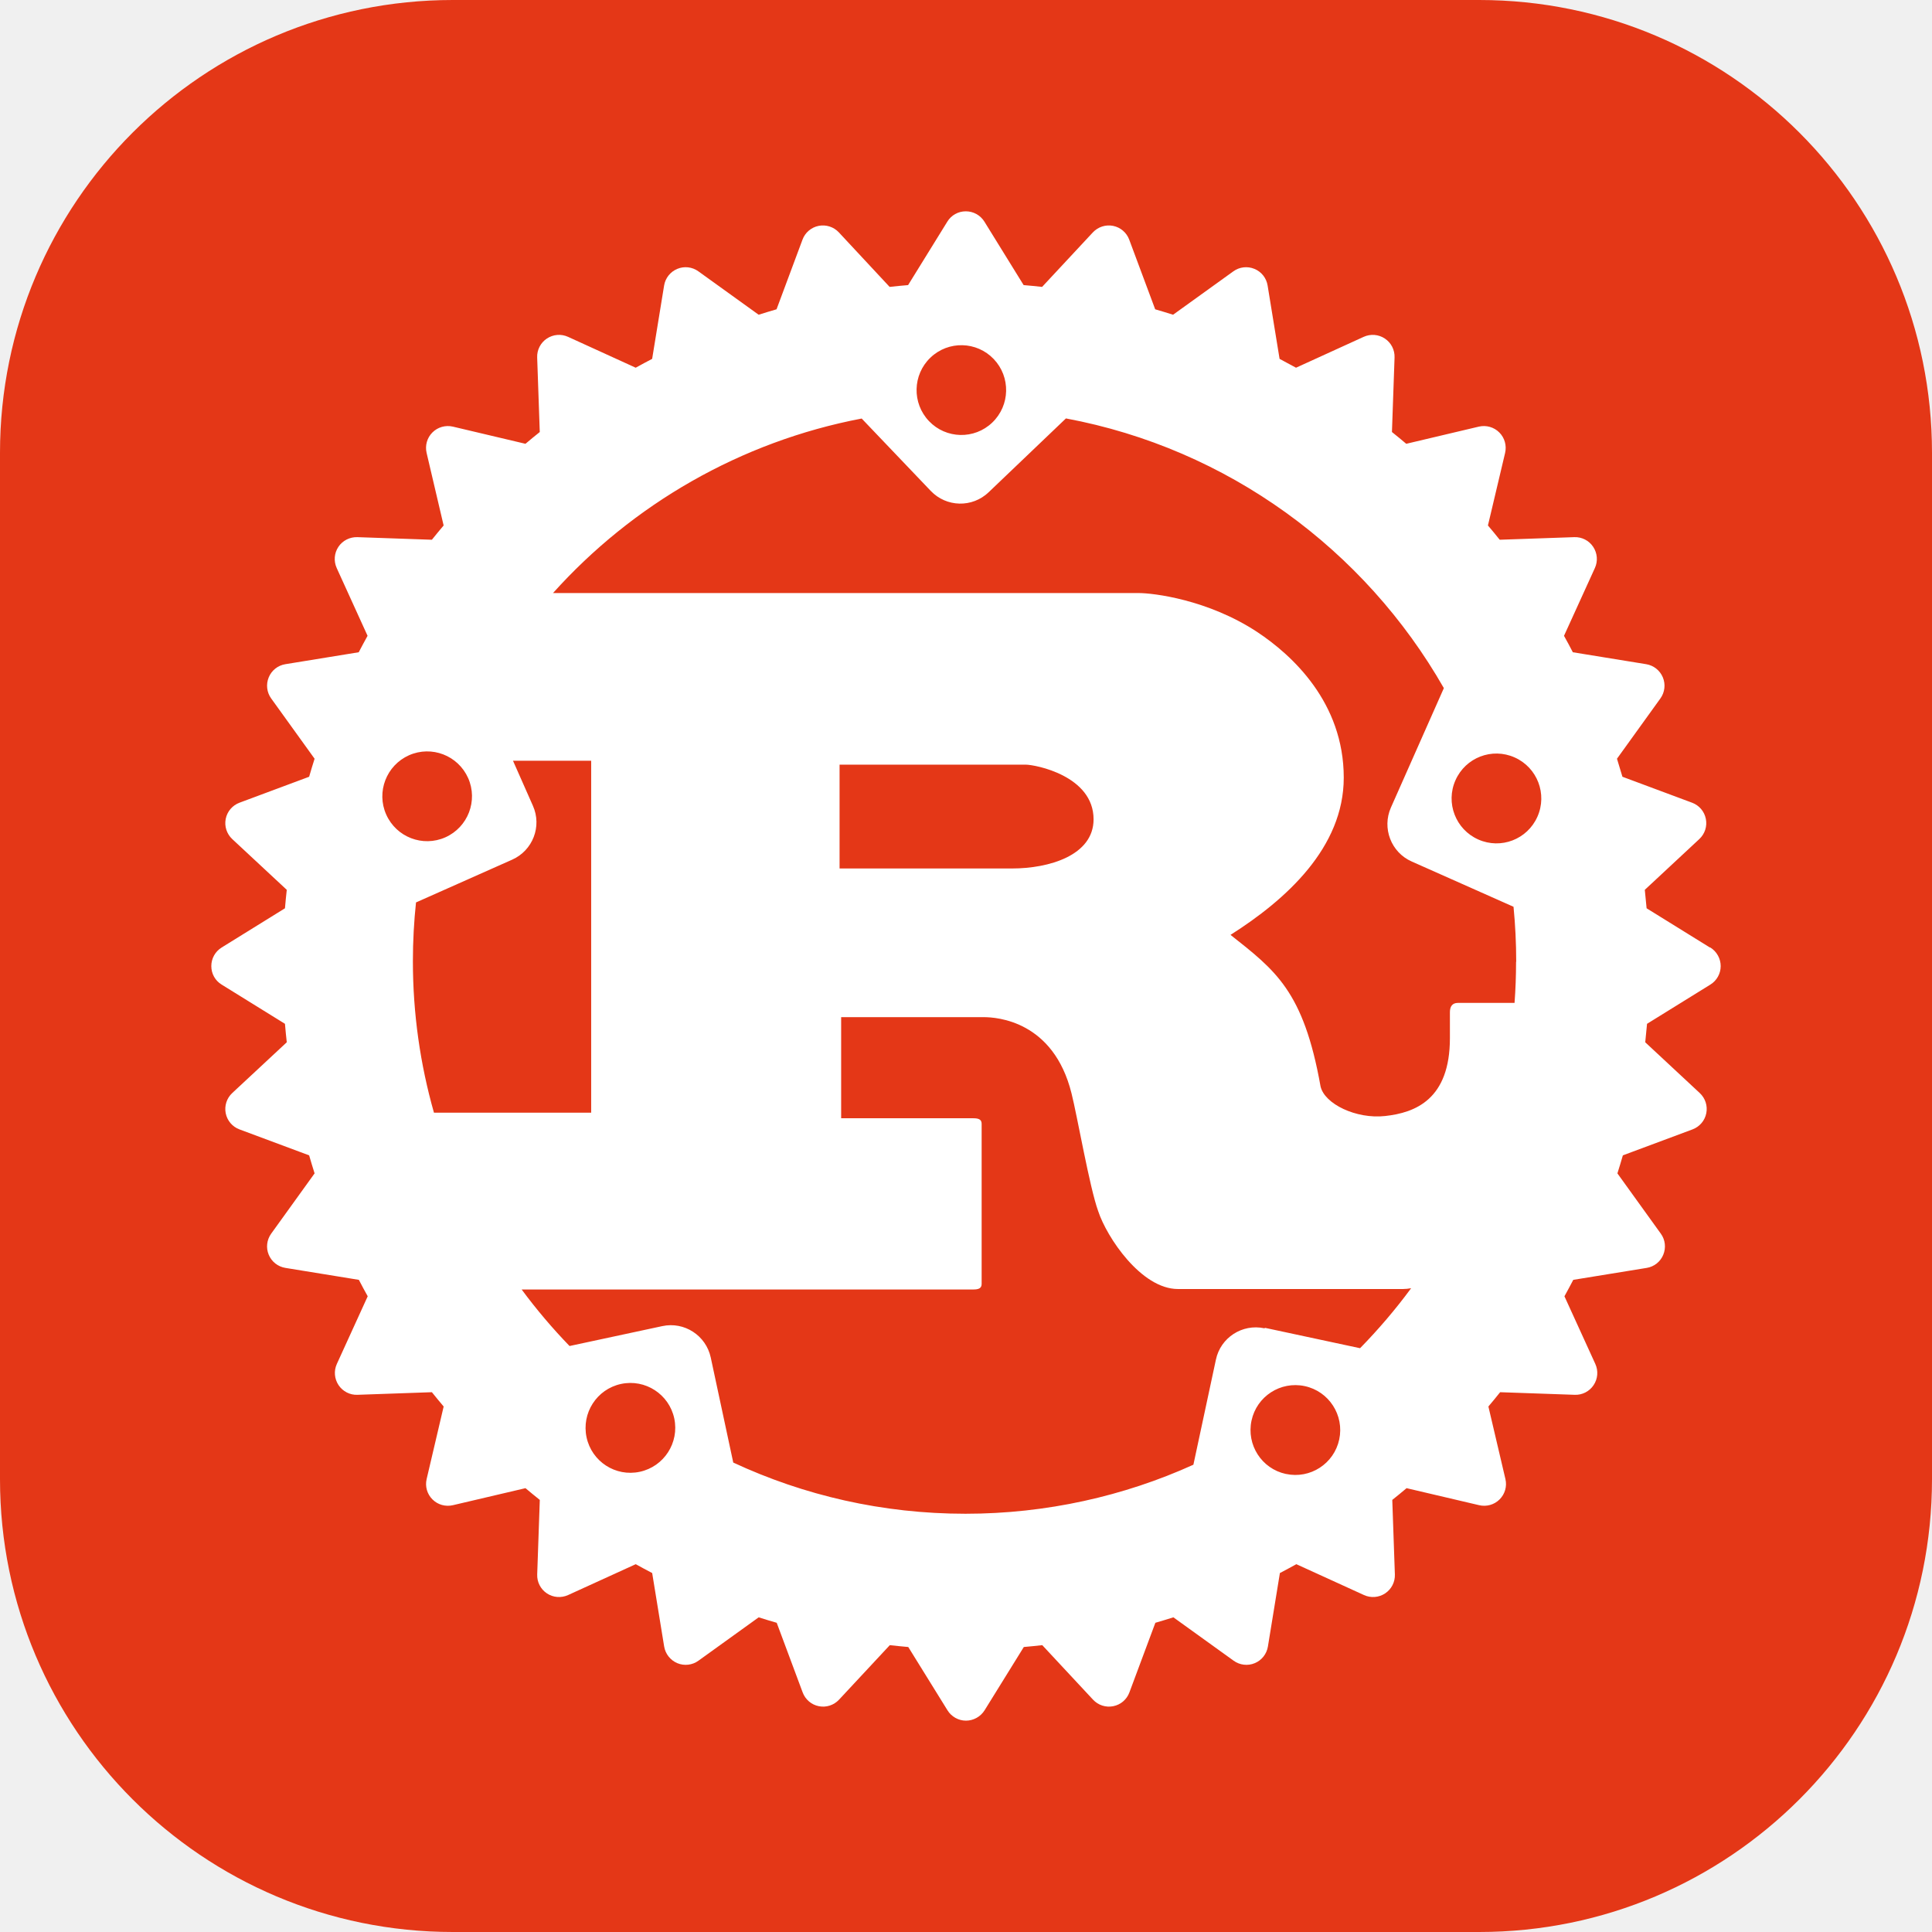
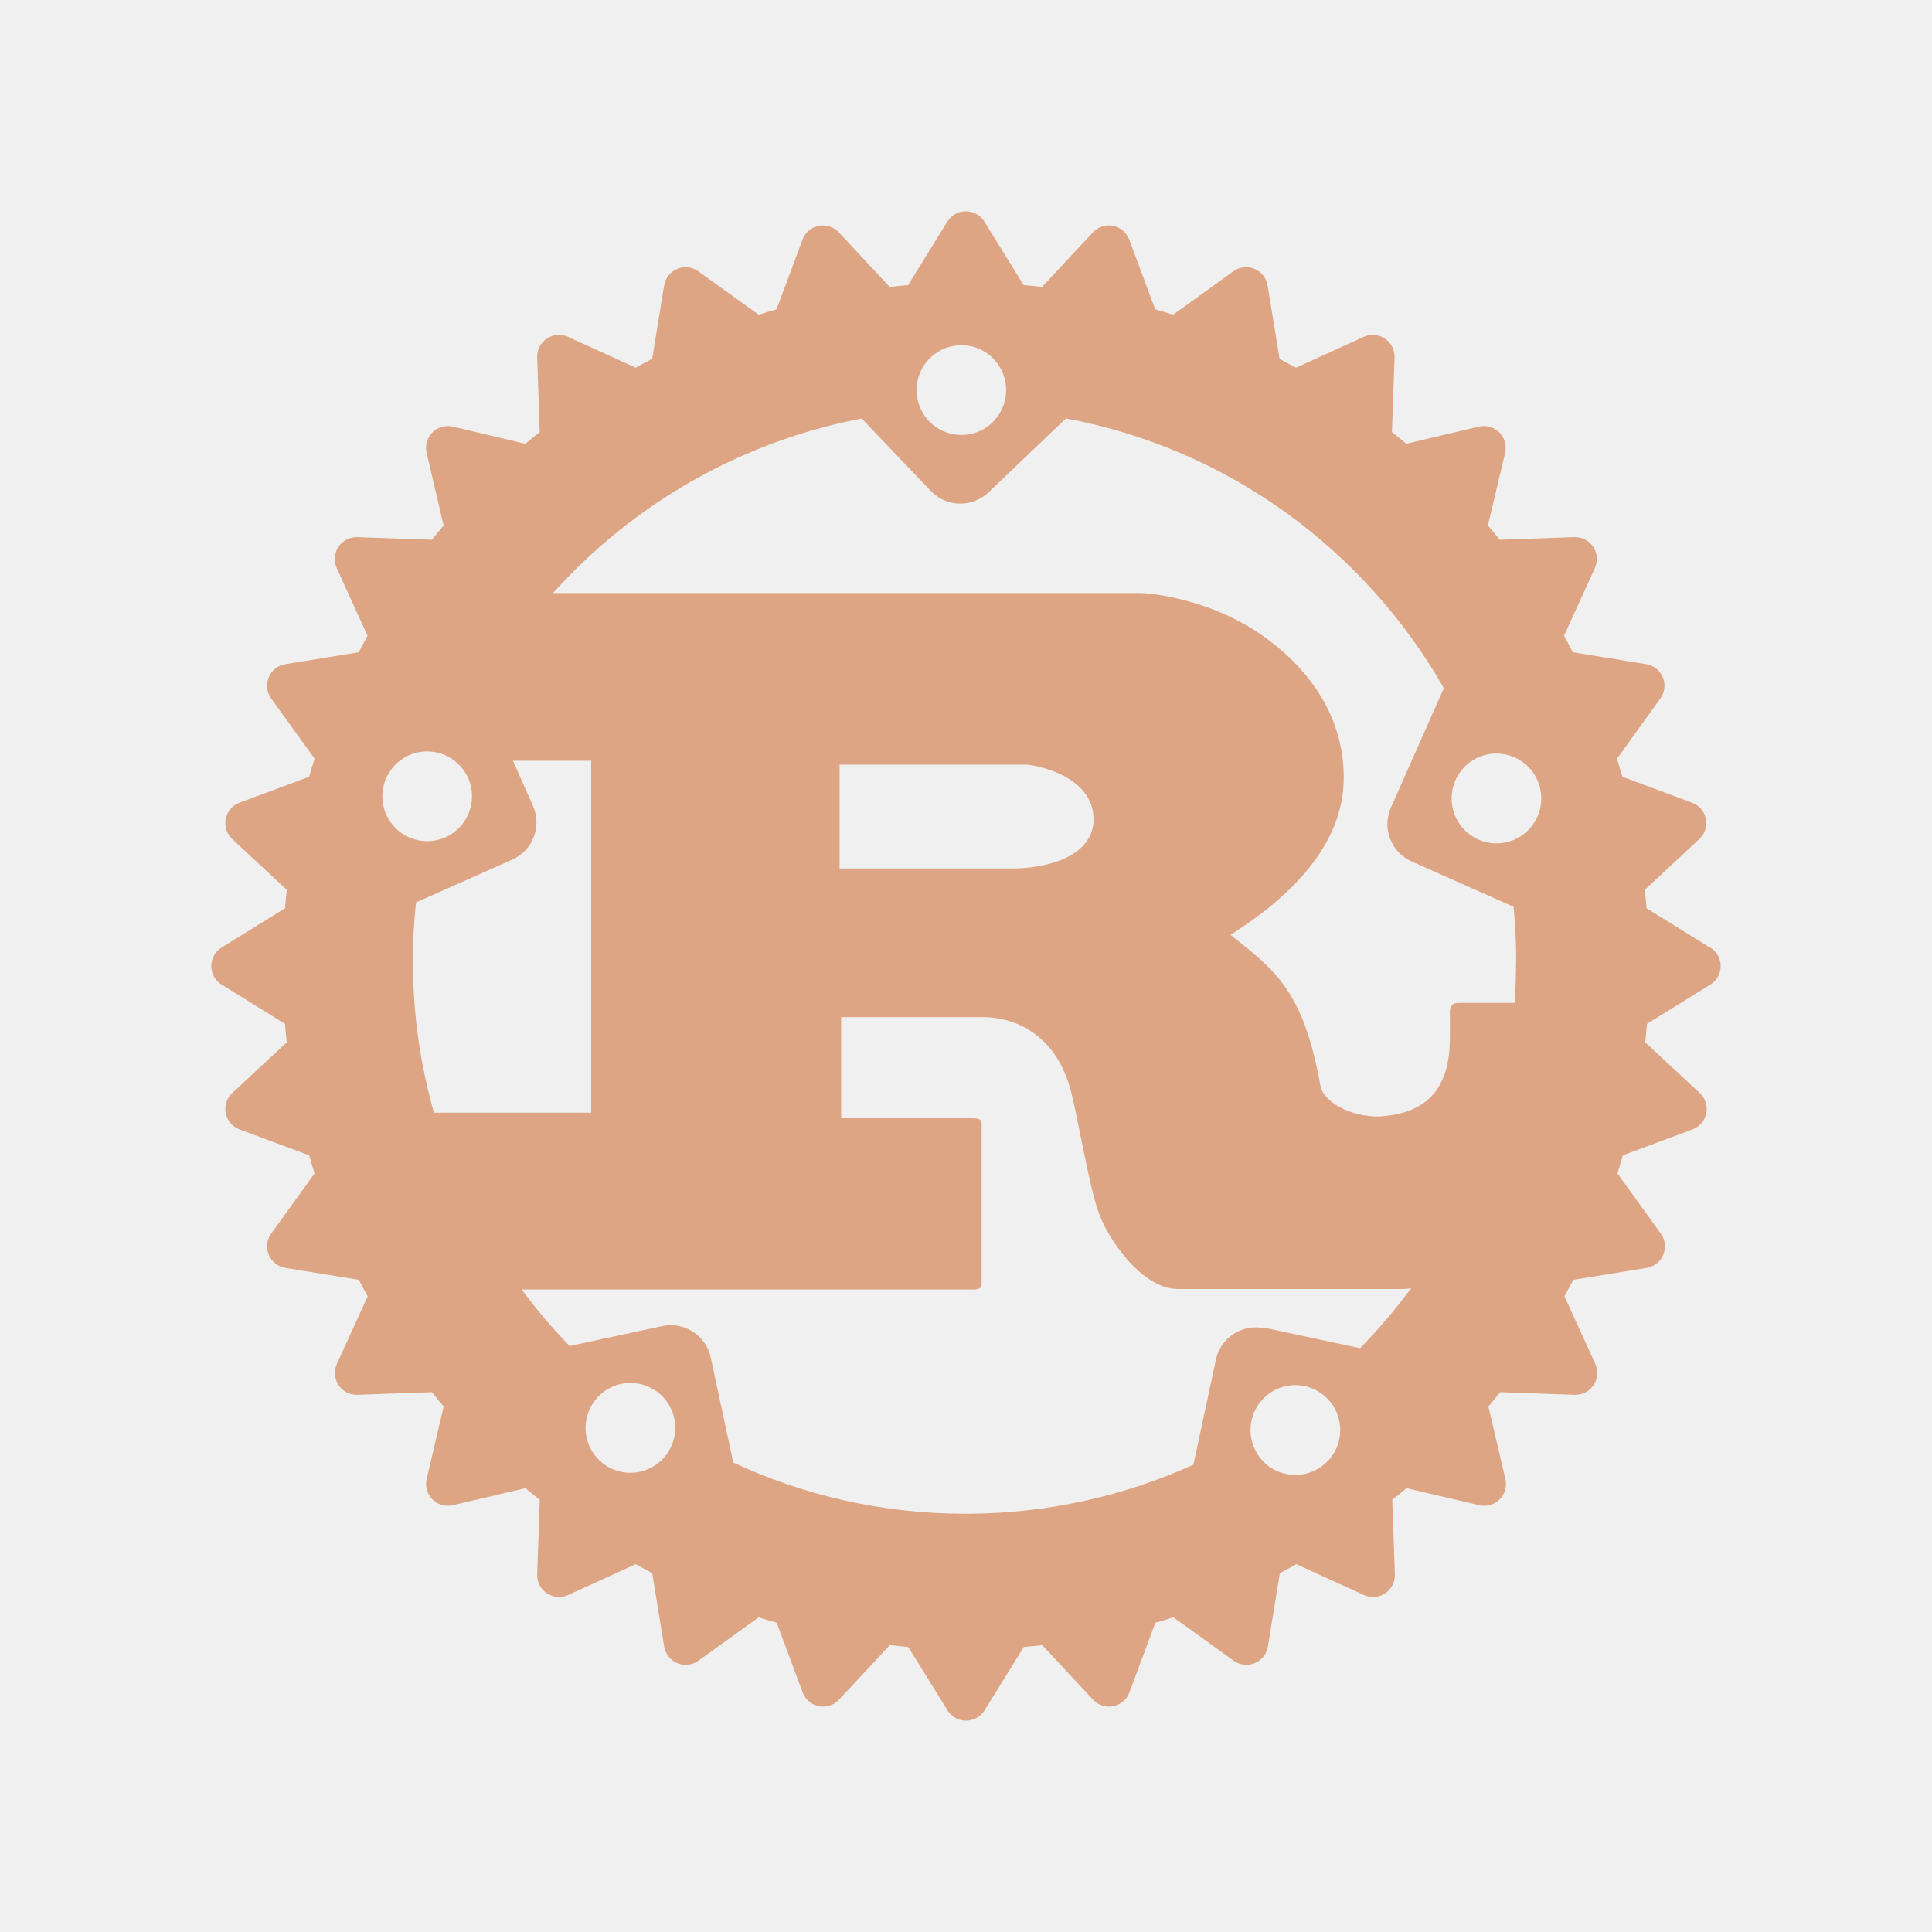
<svg xmlns="http://www.w3.org/2000/svg" width="48" height="48" viewBox="0 0 256 256" fill="none" version="1.1">
  <g transform="translate(0, 0)">
    <svg width="256" height="256" fill="none" viewBox="0 0 256 256">
-       <rect width="256" height="256" fill="#E43717" rx="60" />
-       <path fill="#fff" d="M226.574 125.551L218.184 120.353C218.113 119.535 218.033 118.719 217.945 117.907L225.169 111.18C225.903 110.496 226.232 109.483 226.033 108.504C225.84 107.52 225.15 106.71 224.212 106.364L214.98 102.924C214.749 102.125 214.506 101.332 214.258 100.535L220.011 92.547C220.598 91.734 220.718 90.678 220.336 89.757C219.953 88.834 219.118 88.172 218.138 88.01L208.409 86.427C208.031 85.69 207.637 84.964 207.239 84.249L211.33 75.267C211.748 74.353 211.662 73.298 211.104 72.457C210.548 71.624 209.606 71.137 208.6 71.175L198.719 71.519C198.209 70.881 197.689 70.248 197.159 69.627L199.434 60.014C199.663 59.038 199.375 58.008 198.664 57.301C197.958 56.594 196.934 56.301 195.949 56.531L186.336 58.805C185.713 58.277 185.08 57.755 184.44 57.245L184.786 47.365C184.824 46.365 184.336 45.416 183.503 44.861C182.668 44.303 181.611 44.219 180.693 44.634L171.729 48.724C171.005 48.326 170.279 47.933 169.551 47.552L167.964 37.825C167.804 36.839 167.142 36.002 166.217 35.627C165.294 35.243 164.23 35.367 163.427 35.952L155.438 41.704C154.65 41.454 153.859 41.213 153.068 40.984L149.627 31.753C149.277 30.813 148.467 30.123 147.487 29.928C146.504 29.735 145.499 30.062 144.811 30.792L138.083 38.016C137.271 37.926 136.453 37.844 135.637 37.777L130.438 29.368C129.912 28.518 128.981 28 127.972 28C126.963 28 126.042 28.518 125.526 29.368L120.327 37.777C119.509 37.844 118.691 37.926 117.881 38.016L111.153 30.792C110.471 30.062 109.458 29.735 108.477 29.928C107.493 30.125 106.682 30.813 106.336 31.753L102.896 40.984C102.097 41.213 101.306 41.456 100.526 41.704L92.537 35.952C91.725 35.365 90.666 35.241 89.746 35.627C88.823 36.009 88.16 36.846 87.999 37.825L86.413 47.552C85.679 47.933 84.953 48.324 84.234 48.724L75.27 44.634C74.359 44.217 73.302 44.303 72.461 44.861C71.627 45.416 71.14 46.365 71.178 47.365L71.522 57.245C70.884 57.755 70.251 58.277 69.626 58.805L60.012 56.531C59.036 56.303 58.005 56.594 57.298 57.301C56.587 58.01 56.299 59.032 56.528 60.014L58.783 69.627C58.258 70.25 57.738 70.881 57.227 71.519L47.346 71.175C46.35 71.147 45.397 71.624 44.842 72.457C44.284 73.287 44.2 74.349 44.615 75.267L48.705 84.249C48.307 84.969 47.914 85.695 47.533 86.427L37.805 88.01C36.817 88.17 35.983 88.832 35.607 89.757C35.225 90.683 35.349 91.744 35.932 92.547L41.685 100.535C41.434 101.324 41.192 102.117 40.962 102.924L31.731 106.364C30.794 106.714 30.104 107.524 29.909 108.504C29.714 109.487 30.041 110.492 30.773 111.18L37.998 117.907C37.908 118.719 37.828 119.537 37.759 120.353L29.369 125.551C28.518 126.077 28 127.005 28 128.016C28 129.027 28.518 129.947 29.369 130.463L37.759 135.661C37.828 136.479 37.908 137.295 37.998 138.107L30.773 144.834C30.041 145.516 29.714 146.529 29.909 147.509C30.104 148.494 30.794 149.302 31.731 149.65L40.962 153.09C41.192 153.889 41.434 154.682 41.685 155.479L35.932 163.467C35.347 164.281 35.223 165.338 35.607 166.257C35.991 167.184 36.826 167.845 37.824 168.004L47.553 169.586C47.933 170.324 48.323 171.05 48.724 171.765L44.634 180.728C44.217 181.639 44.303 182.696 44.861 183.537C45.42 184.372 46.37 184.86 47.365 184.819L57.227 184.474C57.742 185.116 58.26 185.744 58.787 186.369L56.532 195.982C56.303 196.957 56.591 197.97 57.302 198.677C58.007 199.39 59.034 199.674 60.016 199.445L69.63 197.19C70.255 197.721 70.888 198.237 71.526 198.746L71.182 208.626C71.144 209.625 71.631 210.575 72.464 211.129C73.294 211.685 74.357 211.77 75.274 211.353L84.238 207.263C84.96 207.665 85.687 208.054 86.417 208.435L88.003 218.162C88.164 219.152 88.825 219.989 89.75 220.379C90.673 220.763 91.738 220.639 92.541 220.056L100.53 214.304C101.319 214.554 102.112 214.799 102.919 215.028L106.359 224.258C106.709 225.195 107.519 225.889 108.5 226.08C109.482 226.278 110.488 225.95 111.176 225.216L117.904 217.992C118.716 218.086 119.534 218.164 120.35 218.237L125.549 226.626C126.072 227.473 127.003 227.995 127.995 227.995C128.987 227.995 129.926 227.475 130.461 226.626L135.66 218.237C136.478 218.164 137.294 218.086 138.106 217.992L144.834 225.216C145.516 225.95 146.529 226.278 147.51 226.08C148.494 225.887 149.304 225.195 149.65 224.258L153.091 215.028C153.889 214.799 154.683 214.554 155.48 214.304L163.469 220.056C164.281 220.639 165.34 220.763 166.259 220.379C167.184 219.999 167.846 219.16 168.006 218.162L169.593 208.435C170.327 208.054 171.053 207.659 171.772 207.263L180.736 211.353C181.647 211.77 182.704 211.685 183.545 211.129C184.378 210.571 184.864 209.625 184.828 208.626L184.484 198.746C185.122 198.235 185.755 197.721 186.378 197.19L195.991 199.445C196.968 199.674 197.998 199.39 198.706 198.677C199.417 197.968 199.705 196.949 199.476 195.982L197.22 186.369C197.748 185.744 198.268 185.116 198.776 184.474L208.658 184.819C209.653 184.86 210.607 184.372 211.161 183.537C211.72 182.704 211.806 181.643 211.387 180.728L207.297 171.765C207.696 171.041 208.088 170.314 208.467 169.586L218.195 168.004C219.185 167.845 220.018 167.184 220.393 166.257C220.775 165.334 220.655 164.27 220.068 163.467L214.315 155.479C214.564 154.689 214.806 153.896 215.038 153.09L224.269 149.65C225.208 149.298 225.899 148.49 226.091 147.509C226.289 146.527 225.961 145.522 225.227 144.834L218.002 138.107C218.09 137.295 218.17 136.477 218.241 135.661L226.632 130.463C227.482 129.939 228 129.008 228 128.016C228 127.025 227.484 126.086 226.633 125.551H226.574ZM170.382 195.306C167.171 194.614 165.145 191.445 165.833 188.235C166.519 185.024 169.675 182.979 172.886 183.667C176.097 184.353 178.142 187.527 177.454 190.738C176.766 193.949 173.612 195.994 170.401 195.306H170.382ZM167.534 176.004C164.61 175.377 161.724 177.238 161.112 180.17L158.131 194.082C148.937 198.249 138.635 200.58 127.932 200.58C116.923 200.58 106.526 198.153 97.16 193.796L94.179 179.883C93.552 176.959 90.681 175.086 87.757 175.717L75.467 178.354C73.193 176.004 71.071 173.5 69.121 170.863H128.945C129.622 170.863 130.073 170.741 130.073 170.125V148.912C130.073 148.297 129.622 148.175 128.945 148.175H111.457V134.778H130.359C132.085 134.778 139.591 135.271 141.98 144.868C142.731 147.811 144.388 157.405 145.516 160.482C146.64 163.922 151.212 170.802 156.086 170.802H185.902C186.24 170.802 186.601 170.763 186.982 170.695C184.917 173.504 182.643 176.16 180.216 178.645L167.639 175.95L167.534 176.004ZM84.775 195.019C81.564 195.711 78.41 193.666 77.722 190.451C77.036 187.241 79.076 184.068 82.29 183.38C85.501 182.694 88.655 184.739 89.343 187.948C90.029 191.159 87.988 194.331 84.775 195.019ZM62.031 103.096C63.361 106.096 62.008 109.613 59.011 110.95C56.01 112.282 52.512 110.928 51.175 107.931C49.837 104.934 51.197 101.414 54.194 100.076C57.195 98.746 60.693 100.099 62.031 103.096ZM55.054 119.608L67.86 113.913C70.593 112.699 71.836 109.498 70.612 106.765L67.975 100.803H78.334V147.433H57.501C55.687 141.05 54.71 134.323 54.71 127.367C54.71 124.71 54.854 122.092 55.129 119.512L55.054 119.608ZM111.247 115.078V101.319H135.902C137.177 101.319 144.904 102.792 144.904 108.562C144.904 113.358 138.979 115.078 134.106 115.078H111.17H111.247ZM200.886 127.462C200.886 129.289 200.819 131.093 200.686 132.89H193.174C192.423 132.89 192.121 133.383 192.121 134.118V137.558C192.121 145.661 187.553 147.439 183.539 147.878C179.717 148.308 175.493 146.281 174.977 143.941C172.721 131.271 168.975 128.576 163.05 123.875C170.409 119.212 178.054 112.313 178.054 103.044C178.054 93.088 171.231 86.819 166.586 83.742C160.05 79.442 152.825 78.582 150.875 78.582H73.277C83.808 66.849 98.124 58.516 114.178 55.458L123.334 65.052C125.398 67.212 128.819 67.307 130.998 65.228L141.242 55.443C162.649 59.437 180.806 72.777 191.318 91.18L184.304 107.004C183.094 109.737 184.329 112.948 187.056 114.152L200.55 120.152C200.783 122.541 200.905 124.968 200.905 127.414L200.886 127.462ZM123.288 47.388C125.658 45.114 129.423 45.209 131.678 47.581C133.934 49.951 133.857 53.715 131.481 55.99C129.111 58.264 125.346 58.168 123.091 55.795C120.836 53.425 120.912 49.66 123.288 47.386V47.388ZM192.859 103.383C194.187 100.382 197.694 99.025 200.695 100.363C203.696 101.693 205.053 105.217 203.715 108.218C202.387 111.218 198.879 112.575 195.879 111.237C192.878 109.907 191.521 106.383 192.859 103.383Z" />
+       <path fill="#DEA584" d="M226.574 125.551L218.184 120.353C218.113 119.535 218.033 118.719 217.945 117.907L225.169 111.18C225.903 110.496 226.232 109.483 226.033 108.504C225.84 107.52 225.15 106.71 224.212 106.364L214.98 102.924C214.749 102.125 214.506 101.332 214.258 100.535L220.011 92.547C220.598 91.734 220.718 90.678 220.336 89.757C219.953 88.834 219.118 88.172 218.138 88.01L208.409 86.427C208.031 85.69 207.637 84.964 207.239 84.249L211.33 75.267C211.748 74.353 211.662 73.298 211.104 72.457C210.548 71.624 209.606 71.137 208.6 71.175L198.719 71.519C198.209 70.881 197.689 70.248 197.159 69.627L199.434 60.014C199.663 59.038 199.375 58.008 198.664 57.301C197.958 56.594 196.934 56.301 195.949 56.531L186.336 58.805C185.713 58.277 185.08 57.755 184.44 57.245L184.786 47.365C184.824 46.365 184.336 45.416 183.503 44.861C182.668 44.303 181.611 44.219 180.693 44.634L171.729 48.724C171.005 48.326 170.279 47.933 169.551 47.552L167.964 37.825C167.804 36.839 167.142 36.002 166.217 35.627C165.294 35.243 164.23 35.367 163.427 35.952L155.438 41.704C154.65 41.454 153.859 41.213 153.068 40.984L149.627 31.753C149.277 30.813 148.467 30.123 147.487 29.928C146.504 29.735 145.499 30.062 144.811 30.792L138.083 38.016C137.271 37.926 136.453 37.844 135.637 37.777L130.438 29.368C129.912 28.518 128.981 28 127.972 28C126.963 28 126.042 28.518 125.526 29.368L120.327 37.777C119.509 37.844 118.691 37.926 117.881 38.016L111.153 30.792C110.471 30.062 109.458 29.735 108.477 29.928C107.493 30.125 106.682 30.813 106.336 31.753L102.896 40.984C102.097 41.213 101.306 41.456 100.526 41.704L92.537 35.952C91.725 35.365 90.666 35.241 89.746 35.627C88.823 36.009 88.16 36.846 87.999 37.825L86.413 47.552C85.679 47.933 84.953 48.324 84.234 48.724L75.27 44.634C74.359 44.217 73.302 44.303 72.461 44.861C71.627 45.416 71.14 46.365 71.178 47.365L71.522 57.245C70.884 57.755 70.251 58.277 69.626 58.805L60.012 56.531C59.036 56.303 58.005 56.594 57.298 57.301C56.587 58.01 56.299 59.032 56.528 60.014L58.783 69.627C58.258 70.25 57.738 70.881 57.227 71.519L47.346 71.175C46.35 71.147 45.397 71.624 44.842 72.457C44.284 73.287 44.2 74.349 44.615 75.267L48.705 84.249C48.307 84.969 47.914 85.695 47.533 86.427L37.805 88.01C36.817 88.17 35.983 88.832 35.607 89.757C35.225 90.683 35.349 91.744 35.932 92.547L41.685 100.535C41.434 101.324 41.192 102.117 40.962 102.924L31.731 106.364C30.794 106.714 30.104 107.524 29.909 108.504C29.714 109.487 30.041 110.492 30.773 111.18L37.998 117.907C37.908 118.719 37.828 119.537 37.759 120.353L29.369 125.551C28.518 126.077 28 127.005 28 128.016C28 129.027 28.518 129.947 29.369 130.463L37.759 135.661C37.828 136.479 37.908 137.295 37.998 138.107L30.773 144.834C30.041 145.516 29.714 146.529 29.909 147.509C30.104 148.494 30.794 149.302 31.731 149.65L40.962 153.09C41.192 153.889 41.434 154.682 41.685 155.479L35.932 163.467C35.347 164.281 35.223 165.338 35.607 166.257C35.991 167.184 36.826 167.845 37.824 168.004L47.553 169.586C47.933 170.324 48.323 171.05 48.724 171.765L44.634 180.728C44.217 181.639 44.303 182.696 44.861 183.537C45.42 184.372 46.37 184.86 47.365 184.819L57.227 184.474C57.742 185.116 58.26 185.744 58.787 186.369L56.532 195.982C56.303 196.957 56.591 197.97 57.302 198.677C58.007 199.39 59.034 199.674 60.016 199.445L69.63 197.19C70.255 197.721 70.888 198.237 71.526 198.746L71.182 208.626C71.144 209.625 71.631 210.575 72.464 211.129C73.294 211.685 74.357 211.77 75.274 211.353L84.238 207.263C84.96 207.665 85.687 208.054 86.417 208.435L88.003 218.162C88.164 219.152 88.825 219.989 89.75 220.379C90.673 220.763 91.738 220.639 92.541 220.056L100.53 214.304C101.319 214.554 102.112 214.799 102.919 215.028L106.359 224.258C106.709 225.195 107.519 225.889 108.5 226.08C109.482 226.278 110.488 225.95 111.176 225.216L117.904 217.992C118.716 218.086 119.534 218.164 120.35 218.237L125.549 226.626C126.072 227.473 127.003 227.995 127.995 227.995C128.987 227.995 129.926 227.475 130.461 226.626L135.66 218.237C136.478 218.164 137.294 218.086 138.106 217.992L144.834 225.216C145.516 225.95 146.529 226.278 147.51 226.08C148.494 225.887 149.304 225.195 149.65 224.258L153.091 215.028C153.889 214.799 154.683 214.554 155.48 214.304L163.469 220.056C164.281 220.639 165.34 220.763 166.259 220.379C167.184 219.999 167.846 219.16 168.006 218.162L169.593 208.435C170.327 208.054 171.053 207.659 171.772 207.263L180.736 211.353C181.647 211.77 182.704 211.685 183.545 211.129C184.378 210.571 184.864 209.625 184.828 208.626L184.484 198.746C185.122 198.235 185.755 197.721 186.378 197.19L195.991 199.445C196.968 199.674 197.998 199.39 198.706 198.677C199.417 197.968 199.705 196.949 199.476 195.982L197.22 186.369C197.748 185.744 198.268 185.116 198.776 184.474L208.658 184.819C209.653 184.86 210.607 184.372 211.161 183.537C211.72 182.704 211.806 181.643 211.387 180.728L207.297 171.765C207.696 171.041 208.088 170.314 208.467 169.586L218.195 168.004C219.185 167.845 220.018 167.184 220.393 166.257C220.775 165.334 220.655 164.27 220.068 163.467L214.315 155.479C214.564 154.689 214.806 153.896 215.038 153.09L224.269 149.65C225.208 149.298 225.899 148.49 226.091 147.509C226.289 146.527 225.961 145.522 225.227 144.834L218.002 138.107C218.09 137.295 218.17 136.477 218.241 135.661L226.632 130.463C227.482 129.939 228 129.008 228 128.016C228 127.025 227.484 126.086 226.633 125.551H226.574ZM170.382 195.306C167.171 194.614 165.145 191.445 165.833 188.235C166.519 185.024 169.675 182.979 172.886 183.667C176.097 184.353 178.142 187.527 177.454 190.738C176.766 193.949 173.612 195.994 170.401 195.306H170.382ZM167.534 176.004C164.61 175.377 161.724 177.238 161.112 180.17L158.131 194.082C148.937 198.249 138.635 200.58 127.932 200.58C116.923 200.58 106.526 198.153 97.16 193.796L94.179 179.883C93.552 176.959 90.681 175.086 87.757 175.717L75.467 178.354C73.193 176.004 71.071 173.5 69.121 170.863H128.945C129.622 170.863 130.073 170.741 130.073 170.125V148.912C130.073 148.297 129.622 148.175 128.945 148.175H111.457V134.778H130.359C132.085 134.778 139.591 135.271 141.98 144.868C142.731 147.811 144.388 157.405 145.516 160.482C146.64 163.922 151.212 170.802 156.086 170.802H185.902C186.24 170.802 186.601 170.763 186.982 170.695C184.917 173.504 182.643 176.16 180.216 178.645L167.639 175.95L167.534 176.004ZM84.775 195.019C81.564 195.711 78.41 193.666 77.722 190.451C77.036 187.241 79.076 184.068 82.29 183.38C85.501 182.694 88.655 184.739 89.343 187.948C90.029 191.159 87.988 194.331 84.775 195.019ZM62.031 103.096C63.361 106.096 62.008 109.613 59.011 110.95C56.01 112.282 52.512 110.928 51.175 107.931C49.837 104.934 51.197 101.414 54.194 100.076C57.195 98.746 60.693 100.099 62.031 103.096ZM55.054 119.608L67.86 113.913C70.593 112.699 71.836 109.498 70.612 106.765L67.975 100.803H78.334V147.433H57.501C55.687 141.05 54.71 134.323 54.71 127.367C54.71 124.71 54.854 122.092 55.129 119.512L55.054 119.608ZM111.247 115.078V101.319H135.902C137.177 101.319 144.904 102.792 144.904 108.562C144.904 113.358 138.979 115.078 134.106 115.078H111.17H111.247ZM200.886 127.462C200.886 129.289 200.819 131.093 200.686 132.89H193.174C192.423 132.89 192.121 133.383 192.121 134.118V137.558C192.121 145.661 187.553 147.439 183.539 147.878C179.717 148.308 175.493 146.281 174.977 143.941C172.721 131.271 168.975 128.576 163.05 123.875C170.409 119.212 178.054 112.313 178.054 103.044C178.054 93.088 171.231 86.819 166.586 83.742C160.05 79.442 152.825 78.582 150.875 78.582H73.277C83.808 66.849 98.124 58.516 114.178 55.458L123.334 65.052C125.398 67.212 128.819 67.307 130.998 65.228L141.242 55.443C162.649 59.437 180.806 72.777 191.318 91.18L184.304 107.004C183.094 109.737 184.329 112.948 187.056 114.152L200.55 120.152C200.783 122.541 200.905 124.968 200.905 127.414L200.886 127.462ZM123.288 47.388C125.658 45.114 129.423 45.209 131.678 47.581C133.934 49.951 133.857 53.715 131.481 55.99C129.111 58.264 125.346 58.168 123.091 55.795C120.836 53.425 120.912 49.66 123.288 47.386V47.388ZM192.859 103.383C194.187 100.382 197.694 99.025 200.695 100.363C203.696 101.693 205.053 105.217 203.715 108.218C202.387 111.218 198.879 112.575 195.879 111.237C192.878 109.907 191.521 106.383 192.859 103.383Z" />
    </svg>
  </g>
</svg>
